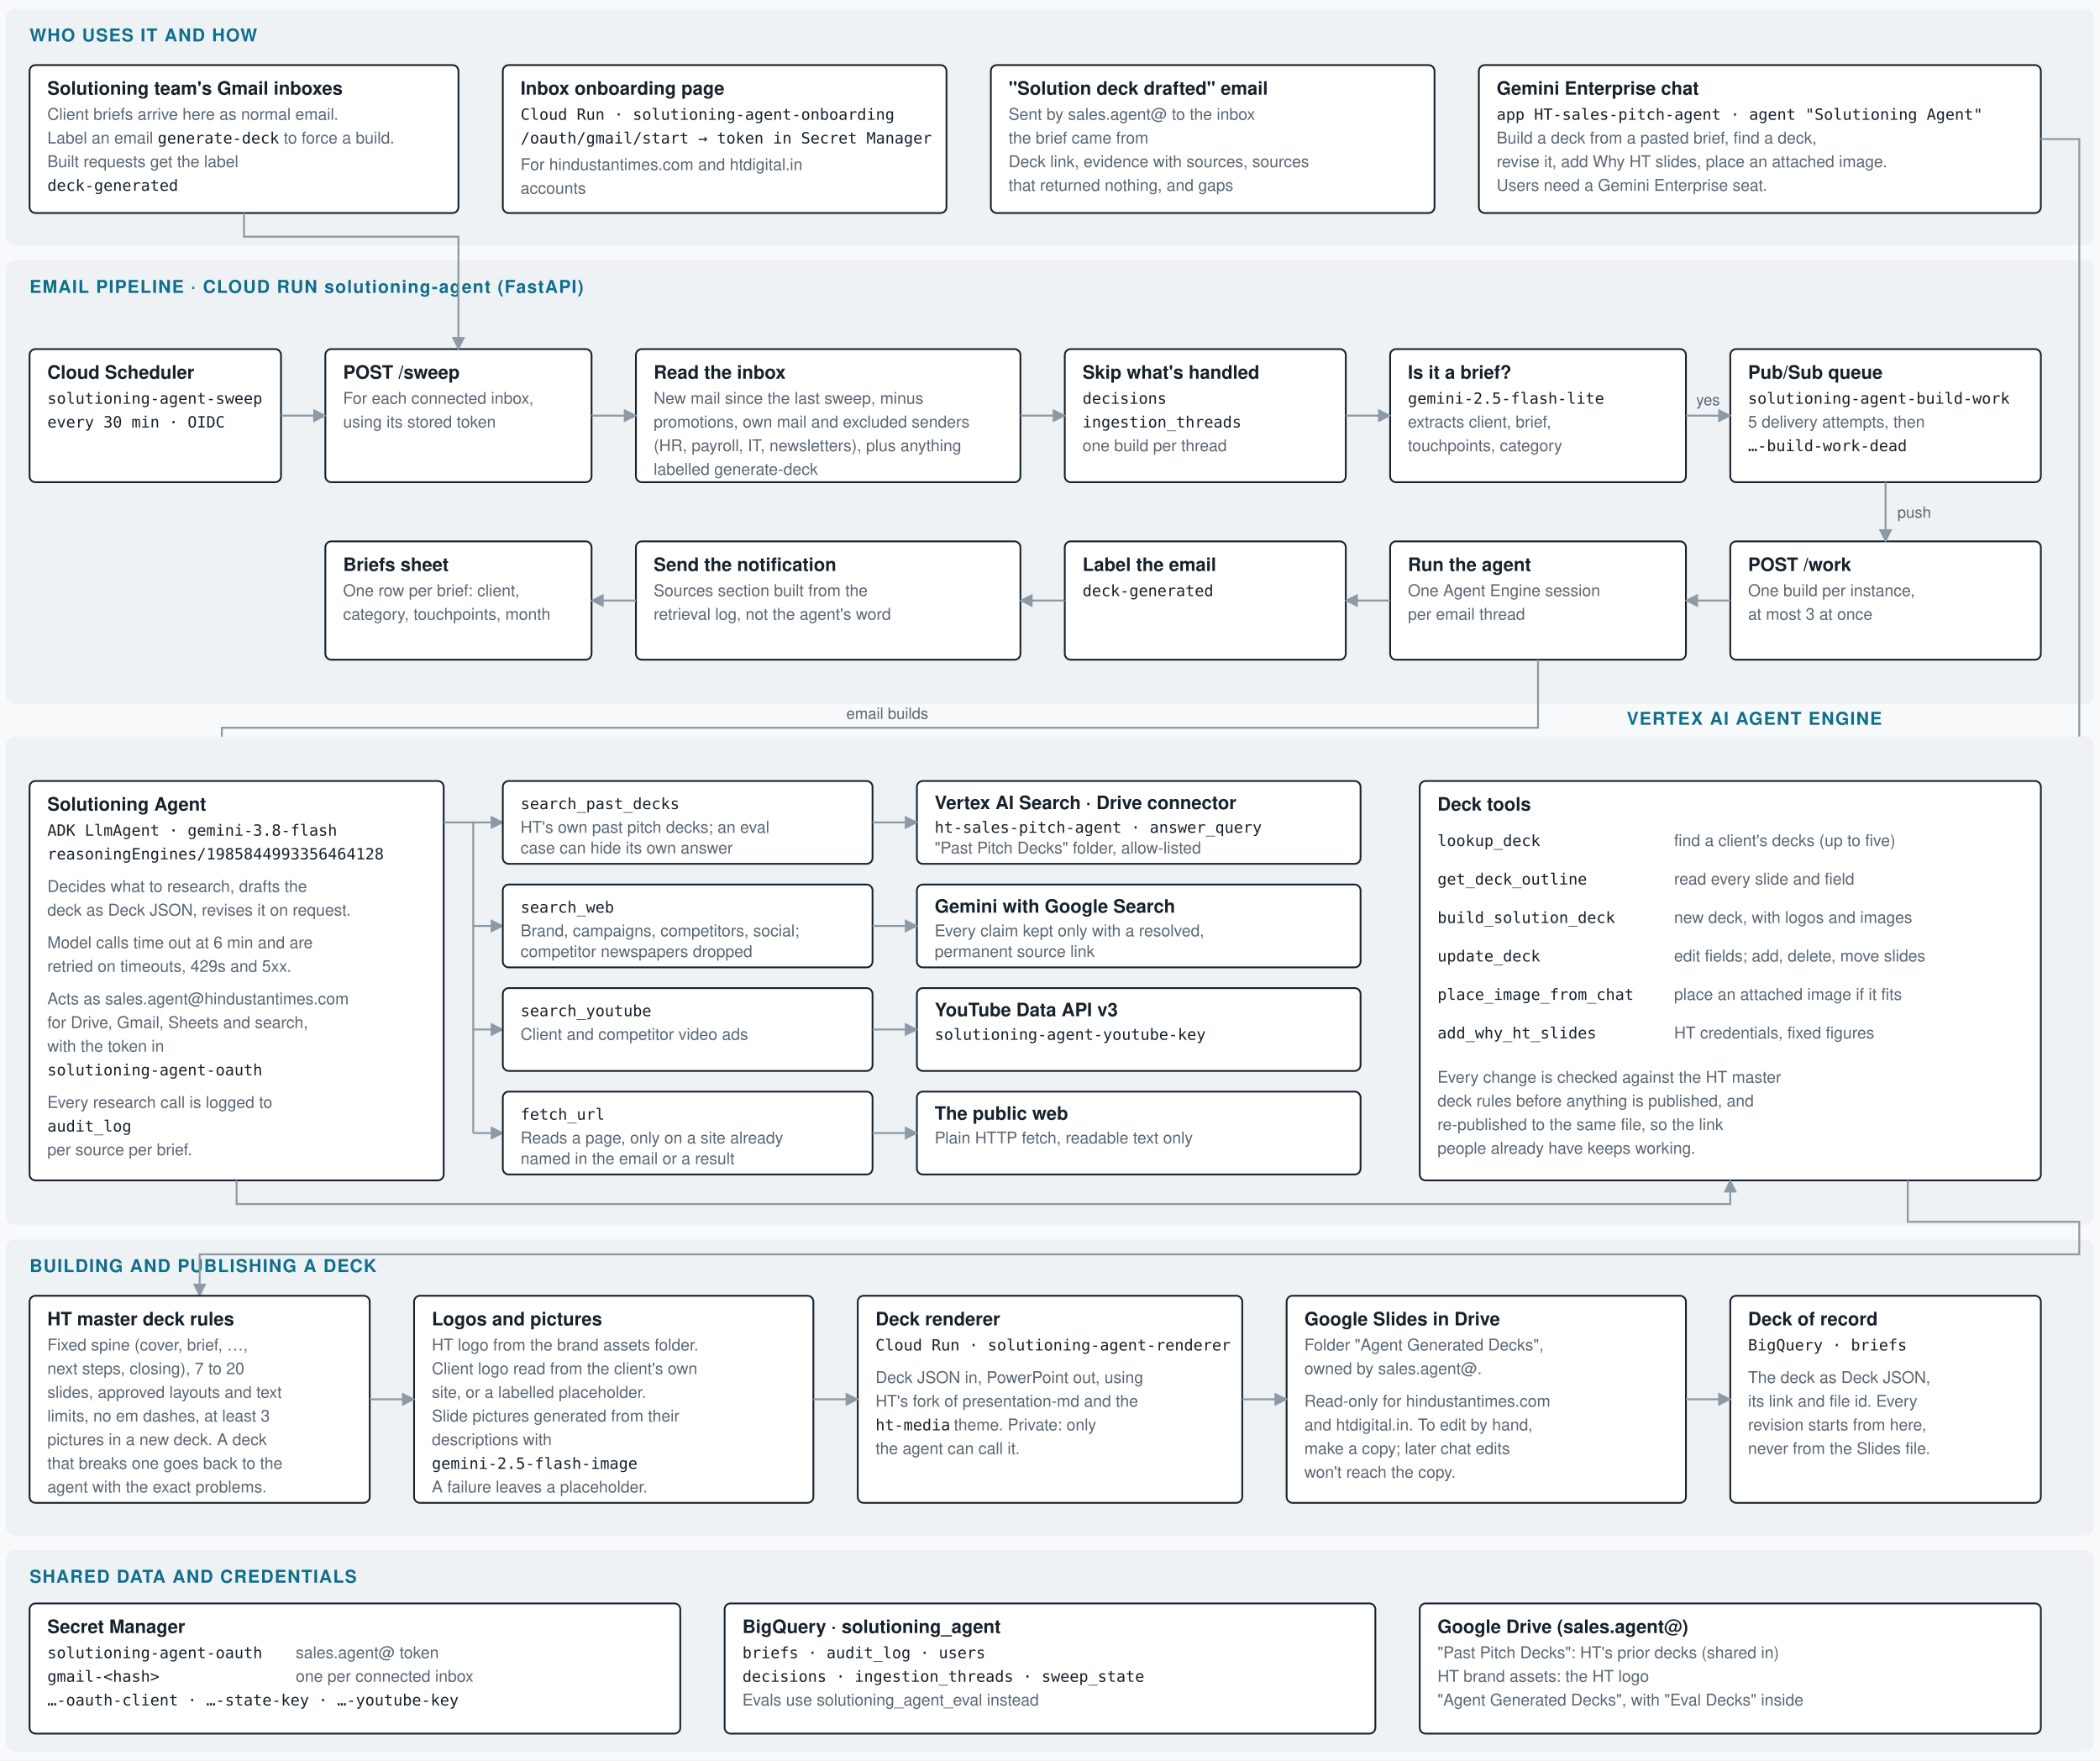
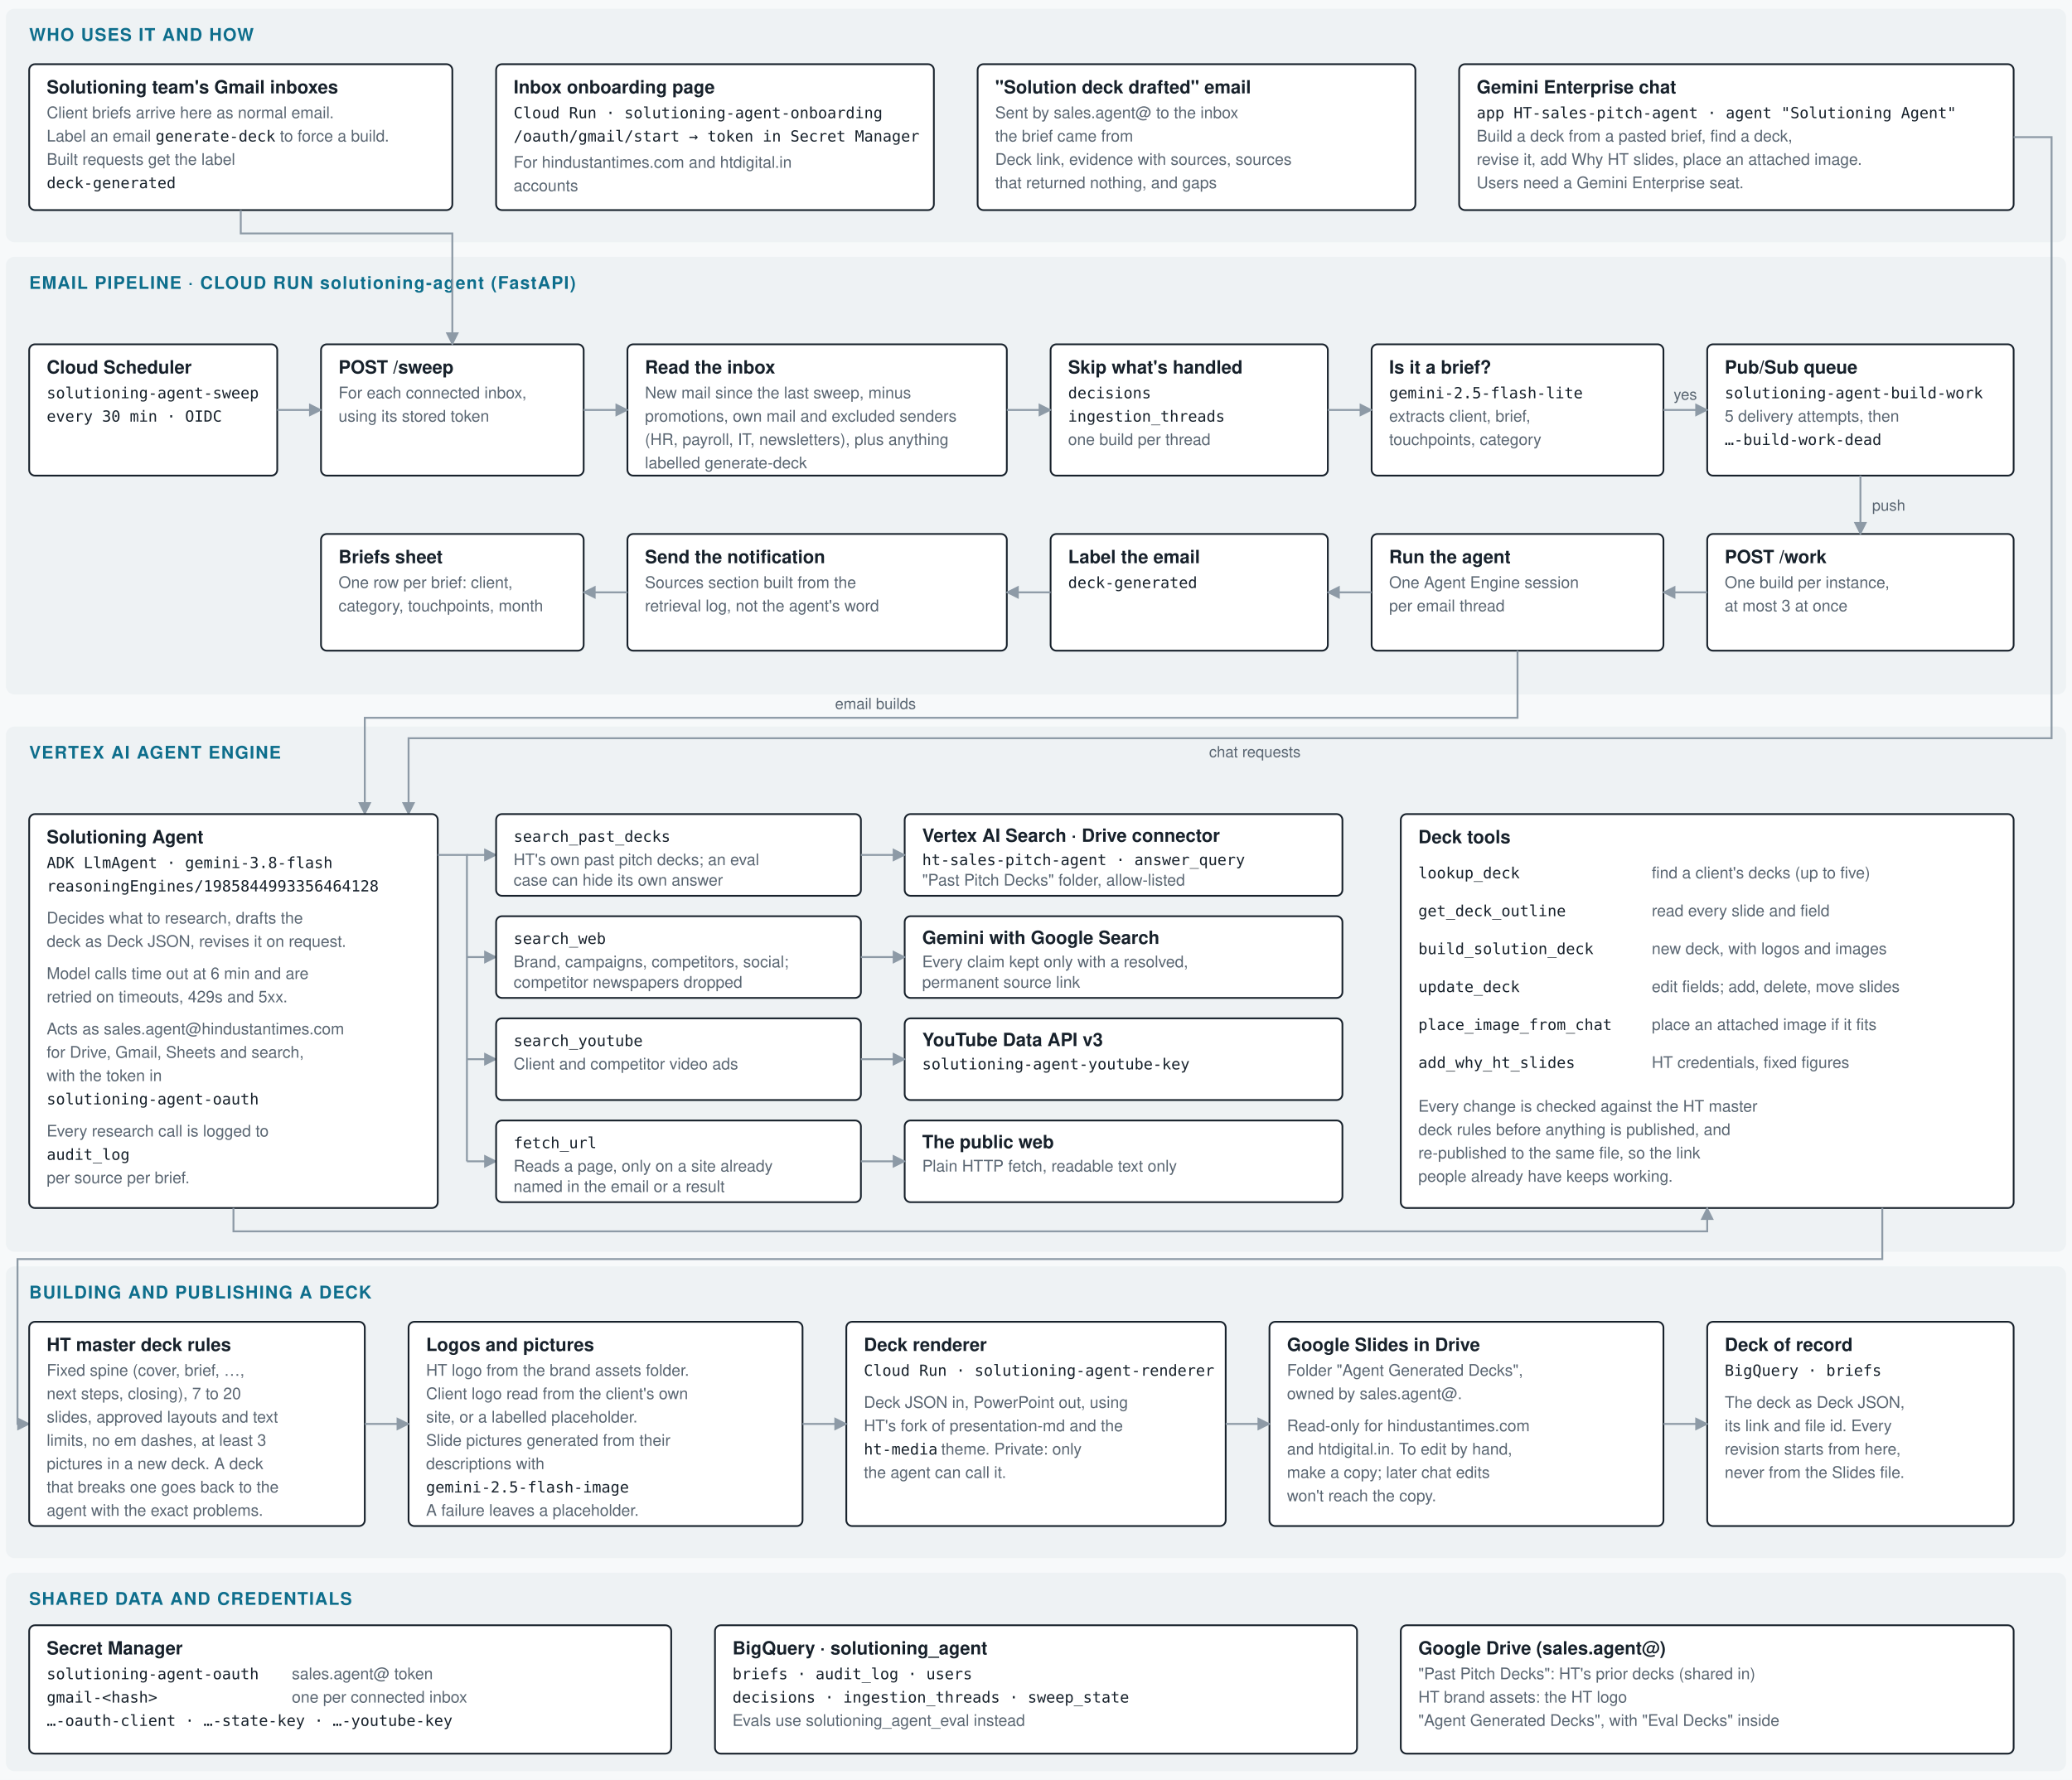
- <svg xmlns="http://www.w3.org/2000/svg" viewBox="0 0 1420 1190" width="1420" height="1190" role="img" aria-label="Architecture of the HT solutioning agent. Solutioning team members connect their inboxes through the onboarding page. Every 30 minutes a scheduler calls the sweep on Cloud Run, which reads each inbox, filters noise, deduplicates, classifies requests and queues builds on Pub/Sub. Each queued build calls the Solutioning Agent on Vertex AI Agent Engine, then labels the email, sends a notification and adds a row to the briefs sheet. Gemini Enterprise chat calls the same agent. The agent researches with HT's past decks, Google Search, YouTube and web pages, then builds a deck: rules, logos and generated images, rendering on a Cloud Run renderer, and upload to Google Drive as read-only Slides, with the deck saved in BigQuery for later revisions.">
+ <svg xmlns="http://www.w3.org/2000/svg" viewBox="0 0 1420 1220" width="1420" height="1220" role="img" aria-label="Architecture of the HT solutioning agent. Solutioning team members connect their inboxes through the onboarding page. Every 30 minutes a scheduler calls the sweep on Cloud Run, which reads each inbox, filters noise, deduplicates, classifies requests and queues builds on Pub/Sub. Each queued build calls the Solutioning Agent on Vertex AI Agent Engine, then labels the email, sends a notification and adds a row to the briefs sheet. Gemini Enterprise chat calls the same agent. The agent researches with HT's past decks, Google Search, YouTube and web pages, then builds a deck: rules, logos and generated images, rendering on a Cloud Run renderer, and upload to Google Drive as read-only Slides, with the deck saved in BigQuery for later revisions.">
  <style>
  .band{fill:#eef2f4} .bt{font:600 12px Helvetica,Arial,sans-serif;letter-spacing:.06em;fill:#0e6e8c}
  .bx{fill:#ffffff;stroke:#17212b;stroke-width:1.2} .t{font:600 12.5px Helvetica,Arial,sans-serif;fill:#17212b}
  .m{font:400 10.5px Menlo,Consolas,monospace;fill:#17212b} .s{font:400 11px Helvetica,Arial,sans-serif;fill:#5a6672}
  .ar{fill:none;stroke:#8d9aa6;stroke-width:1.3} .al{font:400 10.5px Helvetica,Arial,sans-serif;fill:#5a6672} .ahp{fill:#8d9aa6}
</style>
-   <rect x="0" y="0" width="1420" height="1190" fill="#f7f9fa" />
+   <rect x="0" y="0" width="1420" height="1220" fill="#f7f9fa" />
  <defs>
    <marker id="ah" viewBox="0 0 10 10" refX="9" refY="5" markerWidth="7" markerHeight="7" orient="auto-start-reverse">
      <path class="ahp" d="M0,0 L10,5 L0,10 z" />
    </marker>
  </defs>
  <rect class="band" x="4" y="6" width="1412" height="160" rx="6" />
  <text class="bt" x="20" y="28">WHO USES IT AND HOW</text>
  <rect class="bx" x="20" y="44" width="290" height="100" rx="4" />
  <text class="t" x="32" y="64">Solutioning team's Gmail inboxes</text>
  <text class="s" x="32" y="81">Client briefs arrive here as normal email.</text>
  <text class="s" x="32" y="97">Label an email <tspan class="m">generate-deck</tspan> to force a build.</text>
  <text class="s" x="32" y="113">Built requests get the label</text>
  <text class="m" x="32" y="129">deck-generated</text>
  <rect class="bx" x="340" y="44" width="300" height="100" rx="4" />
  <text class="t" x="352" y="64">Inbox onboarding page</text>
  <text class="m" x="352" y="81">Cloud Run · solutioning-agent-onboarding</text>
  <text class="m" x="352" y="97">/oauth/gmail/start → token in Secret Manager</text>
  <text class="s" x="352" y="115">For hindustantimes.com and htdigital.in</text>
  <text class="s" x="352" y="131">accounts</text>
  <rect class="bx" x="670" y="44" width="300" height="100" rx="4" />
  <text class="t" x="682" y="64">"Solution deck drafted" email</text>
  <text class="s" x="682" y="81">Sent by sales.agent@ to the inbox</text>
  <text class="s" x="682" y="97">the brief came from</text>
  <text class="s" x="682" y="113">Deck link, evidence with sources, sources</text>
  <text class="s" x="682" y="129">that returned nothing, and gaps</text>
  <rect class="bx" x="1000" y="44" width="380" height="100" rx="4" />
  <text class="t" x="1012" y="64">Gemini Enterprise chat</text>
  <text class="m" x="1012" y="81">app HT-sales-pitch-agent · agent "Solutioning Agent"</text>
  <text class="s" x="1012" y="97">Build a deck from a pasted brief, find a deck,</text>
  <text class="s" x="1012" y="113">revise it, add Why HT slides, place an attached image.</text>
  <text class="s" x="1012" y="129">Users need a Gemini Enterprise seat.</text>
  <rect class="band" x="4" y="176" width="1412" height="300" rx="6" />
  <text class="bt" x="20" y="198">EMAIL PIPELINE · CLOUD RUN solutioning-agent (FastAPI)</text>
  <rect class="bx" x="20" y="236" width="170" height="90" rx="4" />
  <text class="t" x="32" y="256">Cloud Scheduler</text>
  <text class="m" x="32" y="273">solutioning-agent-sweep</text>
  <text class="m" x="32" y="289">every 30 min · OIDC</text>
  <rect class="bx" x="220" y="236" width="180" height="90" rx="4" />
  <text class="t" x="232" y="256">POST /sweep</text>
  <text class="s" x="232" y="273">For each connected inbox,</text>
  <text class="s" x="232" y="289">using its stored token</text>
  <rect class="bx" x="430" y="236" width="260" height="90" rx="4" />
  <text class="t" x="442" y="256">Read the inbox</text>
  <text class="s" x="442" y="273">New mail since the last sweep, minus</text>
  <text class="s" x="442" y="289">promotions, own mail and excluded senders</text>
  <text class="s" x="442" y="305">(HR, payroll, IT, newsletters), plus anything</text>
  <text class="s" x="442" y="321">labelled generate-deck</text>
  <rect class="bx" x="720" y="236" width="190" height="90" rx="4" />
  <text class="t" x="732" y="256">Skip what's handled</text>
  <text class="m" x="732" y="273">decisions</text>
  <text class="m" x="732" y="289">ingestion_threads</text>
  <text class="s" x="732" y="305">one build per thread</text>
  <rect class="bx" x="940" y="236" width="200" height="90" rx="4" />
  <text class="t" x="952" y="256">Is it a brief?</text>
  <text class="m" x="952" y="273">gemini-2.5-flash-lite</text>
  <text class="s" x="952" y="289">extracts client, brief,</text>
  <text class="s" x="952" y="305">touchpoints, category</text>
  <rect class="bx" x="1170" y="236" width="210" height="90" rx="4" />
  <text class="t" x="1182" y="256">Pub/Sub queue</text>
  <text class="m" x="1182" y="273">solutioning-agent-build-work</text>
  <text class="s" x="1182" y="289">5 delivery attempts, then</text>
  <text class="m" x="1182" y="305">…-build-work-dead</text>
  <path class="ar" d="M 190 281 L 220 281" marker-end="url(#ah)" />
  <path class="ar" d="M 400 281 L 430 281" marker-end="url(#ah)" />
  <path class="ar" d="M 690 281 L 720 281" marker-end="url(#ah)" />
  <path class="ar" d="M 910 281 L 940 281" marker-end="url(#ah)" />
  <path class="ar" d="M 1140 281 L 1170 281" marker-end="url(#ah)" />
  <text class="al" x="1155" y="274" text-anchor="middle">yes</text>
  <path class="ar" d="M 165 144 L 165 160 L 310 160 L 310 236" marker-end="url(#ah)" />
  <rect class="bx" x="1170" y="366" width="210" height="80" rx="4" />
  <text class="t" x="1182" y="386">POST /work</text>
  <text class="s" x="1182" y="403">One build per instance,</text>
  <text class="s" x="1182" y="419">at most 3 at once</text>
  <rect class="bx" x="940" y="366" width="200" height="80" rx="4" />
  <text class="t" x="952" y="386">Run the agent</text>
  <text class="s" x="952" y="403">One Agent Engine session</text>
  <text class="s" x="952" y="419">per email thread</text>
  <rect class="bx" x="720" y="366" width="190" height="80" rx="4" />
  <text class="t" x="732" y="386">Label the email</text>
  <text class="m" x="732" y="403">deck-generated</text>
  <rect class="bx" x="430" y="366" width="260" height="80" rx="4" />
  <text class="t" x="442" y="386">Send the notification</text>
  <text class="s" x="442" y="403">Sources section built from the</text>
  <text class="s" x="442" y="419">retrieval log, not the agent's word</text>
  <rect class="bx" x="220" y="366" width="180" height="80" rx="4" />
  <text class="t" x="232" y="386">Briefs sheet</text>
  <text class="s" x="232" y="403">One row per brief: client,</text>
  <text class="s" x="232" y="419">category, touchpoints, month</text>
  <path class="ar" d="M 1275 326 L 1275 366" marker-end="url(#ah)" />
  <text class="al" x="1283" y="350">push</text>
  <path class="ar" d="M 1170 406 L 1140 406" marker-end="url(#ah)" />
  <path class="ar" d="M 940 406 L 910 406" marker-end="url(#ah)" />
  <path class="ar" d="M 720 406 L 690 406" marker-end="url(#ah)" />
  <path class="ar" d="M 430 406 L 400 406" marker-end="url(#ah)" />
-   <path class="ar" d="M 1040 446 L 1040 492 L 150 492 L 150 528" marker-end="url(#ah)" />
+   <rect class="band" x="4" y="498" width="1412" height="360" rx="6" />
+   <text class="bt" x="20" y="520">VERTEX AI AGENT ENGINE</text>
+   <path class="ar" d="M 1040 446 L 1040 492 L 250 492 L 250 558" marker-end="url(#ah)" />
  <text class="al" x="600" y="486" text-anchor="middle">email builds</text>
-   <path class="ar" d="M 1380 94 L 1406 94 L 1406 506 L 180 506 L 180 528" marker-end="url(#ah)" />
+   <path class="ar" d="M 1380 94 L 1406 94 L 1406 506 L 280 506 L 280 558" marker-end="url(#ah)" />
  <text class="al" x="860" y="519" text-anchor="middle">chat requests</text>
-   <rect class="band" x="4" y="498" width="1412" height="330" rx="6" />
-   <text class="bt" x="1100" y="490" text-anchor="start">VERTEX AI AGENT ENGINE</text>
-   <rect class="bx" x="20" y="528" width="280" height="270" rx="4" />
-   <text class="t" x="32" y="548">Solutioning Agent</text>
-   <text class="m" x="32" y="565">ADK LlmAgent · gemini-3.8-flash</text>
-   <text class="m" x="32" y="581">reasoningEngines/1985844993356464128</text>
-   <text class="s" x="32" y="603">Decides what to research, drafts the</text>
-   <text class="s" x="32" y="619">deck as Deck JSON, revises it on request.</text>
-   <text class="s" x="32" y="641">Model calls time out at 6 min and are</text>
-   <text class="s" x="32" y="657">retried on timeouts, 429s and 5xx.</text>
-   <text class="s" x="32" y="679">Acts as sales.agent@hindustantimes.com</text>
-   <text class="s" x="32" y="695">for Drive, Gmail, Sheets and search,</text>
-   <text class="s" x="32" y="711">with the token in</text>
-   <text class="m" x="32" y="727">solutioning-agent-oauth</text>
-   <text class="s" x="32" y="749">Every research call is logged to</text>
-   <text class="m" x="32" y="765">audit_log</text>
-   <text class="s" x="32" y="781">per source per brief.</text>
-   <path class="ar" d="M 300 556 L 320 556 L 320 766" />
-   <path class="ar" d="M 320 556 L 340 556" marker-end="url(#ah)" />
-   <path class="ar" d="M 320 626 L 340 626" marker-end="url(#ah)" />
-   <path class="ar" d="M 320 696 L 340 696" marker-end="url(#ah)" />
-   <path class="ar" d="M 320 766 L 340 766" marker-end="url(#ah)" />
-   <rect class="bx" x="340" y="528" width="250" height="56" rx="4" />
-   <text class="m" x="352" y="547">search_past_decks</text>
-   <text class="s" x="352" y="563">HT's own past pitch decks; an eval</text>
-   <text class="s" x="352" y="577">case can hide its own answer</text>
-   <rect class="bx" x="340" y="598" width="250" height="56" rx="4" />
-   <text class="m" x="352" y="617">search_web</text>
-   <text class="s" x="352" y="633">Brand, campaigns, competitors, social;</text>
-   <text class="s" x="352" y="647">competitor newspapers dropped</text>
-   <rect class="bx" x="340" y="668" width="250" height="56" rx="4" />
-   <text class="m" x="352" y="687">search_youtube</text>
-   <text class="s" x="352" y="703">Client and competitor video ads</text>
-   <rect class="bx" x="340" y="738" width="250" height="56" rx="4" />
-   <text class="m" x="352" y="757">fetch_url</text>
-   <text class="s" x="352" y="773">Reads a page, only on a site already</text>
-   <text class="s" x="352" y="787">named in the email or a result</text>
-   <rect class="bx" x="620" y="528" width="300" height="56" rx="4" />
-   <text class="t" x="632" y="547">Vertex AI Search · Drive connector</text>
-   <text class="m" x="632" y="563">ht-sales-pitch-agent · answer_query</text>
-   <text class="s" x="632" y="577">"Past Pitch Decks" folder, allow-listed</text>
-   <rect class="bx" x="620" y="598" width="300" height="56" rx="4" />
-   <text class="t" x="632" y="617">Gemini with Google Search</text>
-   <text class="s" x="632" y="633">Every claim kept only with a resolved,</text>
-   <text class="s" x="632" y="647">permanent source link</text>
-   <rect class="bx" x="620" y="668" width="300" height="56" rx="4" />
-   <text class="t" x="632" y="687">YouTube Data API v3</text>
-   <text class="m" x="632" y="703">solutioning-agent-youtube-key</text>
-   <rect class="bx" x="620" y="738" width="300" height="56" rx="4" />
-   <text class="t" x="632" y="757">The public web</text>
-   <text class="s" x="632" y="773">Plain HTTP fetch, readable text only</text>
-   <path class="ar" d="M 590 556 L 620 556" marker-end="url(#ah)" />
-   <path class="ar" d="M 590 626 L 620 626" marker-end="url(#ah)" />
-   <path class="ar" d="M 590 696 L 620 696" marker-end="url(#ah)" />
-   <path class="ar" d="M 590 766 L 620 766" marker-end="url(#ah)" />
-   <rect class="bx" x="960" y="528" width="420" height="270" rx="4" />
-   <text class="t" x="972" y="548">Deck tools</text>
-   <text class="m" x="972" y="572">lookup_deck</text>
-   <text class="s" x="1132" y="572">find a client's decks (up to five)</text>
-   <text class="m" x="972" y="598">get_deck_outline</text>
-   <text class="s" x="1132" y="598">read every slide and field</text>
-   <text class="m" x="972" y="624">build_solution_deck</text>
-   <text class="s" x="1132" y="624">new deck, with logos and images</text>
-   <text class="m" x="972" y="650">update_deck</text>
-   <text class="s" x="1132" y="650">edit fields; add, delete, move slides</text>
-   <text class="m" x="972" y="676">place_image_from_chat</text>
-   <text class="s" x="1132" y="676">place an attached image if it fits</text>
-   <text class="m" x="972" y="702">add_why_ht_slides</text>
-   <text class="s" x="1132" y="702">HT credentials, fixed figures</text>
-   <text class="s" x="972" y="732">Every change is checked against the HT master</text>
-   <text class="s" x="972" y="748">deck rules before anything is published, and</text>
-   <text class="s" x="972" y="764">re-published to the same file, so the link</text>
-   <text class="s" x="972" y="780">people already have keeps working.</text>
-   <path class="ar" d="M 160 798 L 160 814 L 1170 814 L 1170 798" marker-end="url(#ah)" />
-   <rect class="band" x="4" y="838" width="1412" height="200" rx="6" />
-   <text class="bt" x="20" y="860">BUILDING AND PUBLISHING A DECK</text>
-   <path class="ar" d="M 1290 798 L 1290 826 L 1406 826 L 1406 848 L 135 848 L 135 876" marker-end="url(#ah)" />
-   <rect class="bx" x="20" y="876" width="230" height="140" rx="4" />
-   <text class="t" x="32" y="896">HT master deck rules</text>
-   <text class="s" x="32" y="913">Fixed spine (cover, brief, …,</text>
-   <text class="s" x="32" y="929">next steps, closing), 7 to 20</text>
-   <text class="s" x="32" y="945">slides, approved layouts and text</text>
-   <text class="s" x="32" y="961">limits, no em dashes, at least 3</text>
-   <text class="s" x="32" y="977">pictures in a new deck. A deck</text>
-   <text class="s" x="32" y="993">that breaks one goes back to the</text>
-   <text class="s" x="32" y="1009">agent with the exact problems.</text>
-   <rect class="bx" x="280" y="876" width="270" height="140" rx="4" />
-   <text class="t" x="292" y="896">Logos and pictures</text>
-   <text class="s" x="292" y="913">HT logo from the brand assets folder.</text>
-   <text class="s" x="292" y="929">Client logo read from the client's own</text>
-   <text class="s" x="292" y="945">site, or a labelled placeholder.</text>
-   <text class="s" x="292" y="961">Slide pictures generated from their</text>
-   <text class="s" x="292" y="977">descriptions with</text>
-   <text class="m" x="292" y="993">gemini-2.5-flash-image</text>
-   <text class="s" x="292" y="1009">A failure leaves a placeholder.</text>
-   <rect class="bx" x="580" y="876" width="260" height="140" rx="4" />
-   <text class="t" x="592" y="896">Deck renderer</text>
-   <text class="m" x="592" y="913">Cloud Run · solutioning-agent-renderer</text>
-   <text class="s" x="592" y="935">Deck JSON in, PowerPoint out, using</text>
-   <text class="s" x="592" y="951">HT's fork of presentation-md and the</text>
-   <text class="m" x="592" y="967">ht-media</text>
-   <text class="s" x="645" y="967">theme. Private: only</text>
-   <text class="s" x="592" y="983">the agent can call it.</text>
-   <rect class="bx" x="870" y="876" width="270" height="140" rx="4" />
-   <text class="t" x="882" y="896">Google Slides in Drive</text>
-   <text class="s" x="882" y="913">Folder "Agent Generated Decks",</text>
-   <text class="s" x="882" y="929">owned by sales.agent@.</text>
-   <text class="s" x="882" y="951">Read-only for hindustantimes.com</text>
-   <text class="s" x="882" y="967">and htdigital.in. To edit by hand,</text>
-   <text class="s" x="882" y="983">make a copy; later chat edits</text>
-   <text class="s" x="882" y="999">won't reach the copy.</text>
-   <rect class="bx" x="1170" y="876" width="210" height="140" rx="4" />
-   <text class="t" x="1182" y="896">Deck of record</text>
-   <text class="m" x="1182" y="913">BigQuery · briefs</text>
-   <text class="s" x="1182" y="935">The deck as Deck JSON,</text>
-   <text class="s" x="1182" y="951">its link and file id. Every</text>
-   <text class="s" x="1182" y="967">revision starts from here,</text>
-   <text class="s" x="1182" y="983">never from the Slides file.</text>
-   <path class="ar" d="M 250 946 L 280 946" marker-end="url(#ah)" />
-   <path class="ar" d="M 550 946 L 580 946" marker-end="url(#ah)" />
-   <path class="ar" d="M 840 946 L 870 946" marker-end="url(#ah)" />
-   <path class="ar" d="M 1140 946 L 1170 946" marker-end="url(#ah)" />
-   <rect class="band" x="4" y="1048" width="1412" height="136" rx="6" />
-   <text class="bt" x="20" y="1070">SHARED DATA AND CREDENTIALS</text>
-   <rect class="bx" x="20" y="1084" width="440" height="88" rx="4" />
-   <text class="t" x="32" y="1104">Secret Manager</text>
-   <text class="m" x="32" y="1121">solutioning-agent-oauth</text>
-   <text class="s" x="200" y="1121">sales.agent@ token</text>
-   <text class="m" x="32" y="1137">gmail-&lt;hash&gt;</text>
-   <text class="s" x="200" y="1137">one per connected inbox</text>
-   <text class="m" x="32" y="1153">…-oauth-client · …-state-key · …-youtube-key</text>
-   <rect class="bx" x="490" y="1084" width="440" height="88" rx="4" />
-   <text class="t" x="502" y="1104">BigQuery · solutioning_agent</text>
-   <text class="m" x="502" y="1121">briefs · audit_log · users</text>
-   <text class="m" x="502" y="1137">decisions · ingestion_threads · sweep_state</text>
-   <text class="s" x="502" y="1153">Evals use solutioning_agent_eval instead</text>
-   <rect class="bx" x="960" y="1084" width="420" height="88" rx="4" />
-   <text class="t" x="972" y="1104">Google Drive (sales.agent@)</text>
-   <text class="s" x="972" y="1121">"Past Pitch Decks": HT's prior decks (shared in)</text>
-   <text class="s" x="972" y="1137">HT brand assets: the HT logo</text>
-   <text class="s" x="972" y="1153">"Agent Generated Decks", with "Eval Decks" inside</text>
+   <g transform="translate(0,30)">
+     <rect class="bx" x="20" y="528" width="280" height="270" rx="4" />
+     <text class="t" x="32" y="548">Solutioning Agent</text>
+     <text class="m" x="32" y="565">ADK LlmAgent · gemini-3.8-flash</text>
+     <text class="m" x="32" y="581">reasoningEngines/1985844993356464128</text>
+     <text class="s" x="32" y="603">Decides what to research, drafts the</text>
+     <text class="s" x="32" y="619">deck as Deck JSON, revises it on request.</text>
+     <text class="s" x="32" y="641">Model calls time out at 6 min and are</text>
+     <text class="s" x="32" y="657">retried on timeouts, 429s and 5xx.</text>
+     <text class="s" x="32" y="679">Acts as sales.agent@hindustantimes.com</text>
+     <text class="s" x="32" y="695">for Drive, Gmail, Sheets and search,</text>
+     <text class="s" x="32" y="711">with the token in</text>
+     <text class="m" x="32" y="727">solutioning-agent-oauth</text>
+     <text class="s" x="32" y="749">Every research call is logged to</text>
+     <text class="m" x="32" y="765">audit_log</text>
+     <text class="s" x="32" y="781">per source per brief.</text>
+     <path class="ar" d="M 300 556 L 320 556 L 320 766" />
+     <path class="ar" d="M 320 556 L 340 556" marker-end="url(#ah)" />
+     <path class="ar" d="M 320 626 L 340 626" marker-end="url(#ah)" />
+     <path class="ar" d="M 320 696 L 340 696" marker-end="url(#ah)" />
+     <path class="ar" d="M 320 766 L 340 766" marker-end="url(#ah)" />
+     <rect class="bx" x="340" y="528" width="250" height="56" rx="4" />
+     <text class="m" x="352" y="547">search_past_decks</text>
+     <text class="s" x="352" y="563">HT's own past pitch decks; an eval</text>
+     <text class="s" x="352" y="577">case can hide its own answer</text>
+     <rect class="bx" x="340" y="598" width="250" height="56" rx="4" />
+     <text class="m" x="352" y="617">search_web</text>
+     <text class="s" x="352" y="633">Brand, campaigns, competitors, social;</text>
+     <text class="s" x="352" y="647">competitor newspapers dropped</text>
+     <rect class="bx" x="340" y="668" width="250" height="56" rx="4" />
+     <text class="m" x="352" y="687">search_youtube</text>
+     <text class="s" x="352" y="703">Client and competitor video ads</text>
+     <rect class="bx" x="340" y="738" width="250" height="56" rx="4" />
+     <text class="m" x="352" y="757">fetch_url</text>
+     <text class="s" x="352" y="773">Reads a page, only on a site already</text>
+     <text class="s" x="352" y="787">named in the email or a result</text>
+     <rect class="bx" x="620" y="528" width="300" height="56" rx="4" />
+     <text class="t" x="632" y="547">Vertex AI Search · Drive connector</text>
+     <text class="m" x="632" y="563">ht-sales-pitch-agent · answer_query</text>
+     <text class="s" x="632" y="577">"Past Pitch Decks" folder, allow-listed</text>
+     <rect class="bx" x="620" y="598" width="300" height="56" rx="4" />
+     <text class="t" x="632" y="617">Gemini with Google Search</text>
+     <text class="s" x="632" y="633">Every claim kept only with a resolved,</text>
+     <text class="s" x="632" y="647">permanent source link</text>
+     <rect class="bx" x="620" y="668" width="300" height="56" rx="4" />
+     <text class="t" x="632" y="687">YouTube Data API v3</text>
+     <text class="m" x="632" y="703">solutioning-agent-youtube-key</text>
+     <rect class="bx" x="620" y="738" width="300" height="56" rx="4" />
+     <text class="t" x="632" y="757">The public web</text>
+     <text class="s" x="632" y="773">Plain HTTP fetch, readable text only</text>
+     <path class="ar" d="M 590 556 L 620 556" marker-end="url(#ah)" />
+     <path class="ar" d="M 590 626 L 620 626" marker-end="url(#ah)" />
+     <path class="ar" d="M 590 696 L 620 696" marker-end="url(#ah)" />
+     <path class="ar" d="M 590 766 L 620 766" marker-end="url(#ah)" />
+     <rect class="bx" x="960" y="528" width="420" height="270" rx="4" />
+     <text class="t" x="972" y="548">Deck tools</text>
+     <text class="m" x="972" y="572">lookup_deck</text>
+     <text class="s" x="1132" y="572">find a client's decks (up to five)</text>
+     <text class="m" x="972" y="598">get_deck_outline</text>
+     <text class="s" x="1132" y="598">read every slide and field</text>
+     <text class="m" x="972" y="624">build_solution_deck</text>
+     <text class="s" x="1132" y="624">new deck, with logos and images</text>
+     <text class="m" x="972" y="650">update_deck</text>
+     <text class="s" x="1132" y="650">edit fields; add, delete, move slides</text>
+     <text class="m" x="972" y="676">place_image_from_chat</text>
+     <text class="s" x="1132" y="676">place an attached image if it fits</text>
+     <text class="m" x="972" y="702">add_why_ht_slides</text>
+     <text class="s" x="1132" y="702">HT credentials, fixed figures</text>
+     <text class="s" x="972" y="732">Every change is checked against the HT master</text>
+     <text class="s" x="972" y="748">deck rules before anything is published, and</text>
+     <text class="s" x="972" y="764">re-published to the same file, so the link</text>
+     <text class="s" x="972" y="780">people already have keeps working.</text>
+     <path class="ar" d="M 160 798 L 160 814 L 1170 814 L 1170 798" marker-end="url(#ah)" />
+     <rect class="band" x="4" y="838" width="1412" height="200" rx="6" />
+     <text class="bt" x="20" y="860">BUILDING AND PUBLISHING A DECK</text>
+     <path class="ar" d="M 1290 798 L 1290 833 L 12 833 L 12 946 L 20 946" marker-end="url(#ah)" />
+     <rect class="bx" x="20" y="876" width="230" height="140" rx="4" />
+     <text class="t" x="32" y="896">HT master deck rules</text>
+     <text class="s" x="32" y="913">Fixed spine (cover, brief, …,</text>
+     <text class="s" x="32" y="929">next steps, closing), 7 to 20</text>
+     <text class="s" x="32" y="945">slides, approved layouts and text</text>
+     <text class="s" x="32" y="961">limits, no em dashes, at least 3</text>
+     <text class="s" x="32" y="977">pictures in a new deck. A deck</text>
+     <text class="s" x="32" y="993">that breaks one goes back to the</text>
+     <text class="s" x="32" y="1009">agent with the exact problems.</text>
+     <rect class="bx" x="280" y="876" width="270" height="140" rx="4" />
+     <text class="t" x="292" y="896">Logos and pictures</text>
+     <text class="s" x="292" y="913">HT logo from the brand assets folder.</text>
+     <text class="s" x="292" y="929">Client logo read from the client's own</text>
+     <text class="s" x="292" y="945">site, or a labelled placeholder.</text>
+     <text class="s" x="292" y="961">Slide pictures generated from their</text>
+     <text class="s" x="292" y="977">descriptions with</text>
+     <text class="m" x="292" y="993">gemini-2.5-flash-image</text>
+     <text class="s" x="292" y="1009">A failure leaves a placeholder.</text>
+     <rect class="bx" x="580" y="876" width="260" height="140" rx="4" />
+     <text class="t" x="592" y="896">Deck renderer</text>
+     <text class="m" x="592" y="913">Cloud Run · solutioning-agent-renderer</text>
+     <text class="s" x="592" y="935">Deck JSON in, PowerPoint out, using</text>
+     <text class="s" x="592" y="951">HT's fork of presentation-md and the</text>
+     <text class="m" x="592" y="967">ht-media</text>
+     <text class="s" x="645" y="967">theme. Private: only</text>
+     <text class="s" x="592" y="983">the agent can call it.</text>
+     <rect class="bx" x="870" y="876" width="270" height="140" rx="4" />
+     <text class="t" x="882" y="896">Google Slides in Drive</text>
+     <text class="s" x="882" y="913">Folder "Agent Generated Decks",</text>
+     <text class="s" x="882" y="929">owned by sales.agent@.</text>
+     <text class="s" x="882" y="951">Read-only for hindustantimes.com</text>
+     <text class="s" x="882" y="967">and htdigital.in. To edit by hand,</text>
+     <text class="s" x="882" y="983">make a copy; later chat edits</text>
+     <text class="s" x="882" y="999">won't reach the copy.</text>
+     <rect class="bx" x="1170" y="876" width="210" height="140" rx="4" />
+     <text class="t" x="1182" y="896">Deck of record</text>
+     <text class="m" x="1182" y="913">BigQuery · briefs</text>
+     <text class="s" x="1182" y="935">The deck as Deck JSON,</text>
+     <text class="s" x="1182" y="951">its link and file id. Every</text>
+     <text class="s" x="1182" y="967">revision starts from here,</text>
+     <text class="s" x="1182" y="983">never from the Slides file.</text>
+     <path class="ar" d="M 250 946 L 280 946" marker-end="url(#ah)" />
+     <path class="ar" d="M 550 946 L 580 946" marker-end="url(#ah)" />
+     <path class="ar" d="M 840 946 L 870 946" marker-end="url(#ah)" />
+     <path class="ar" d="M 1140 946 L 1170 946" marker-end="url(#ah)" />
+     <rect class="band" x="4" y="1048" width="1412" height="136" rx="6" />
+     <text class="bt" x="20" y="1070">SHARED DATA AND CREDENTIALS</text>
+     <rect class="bx" x="20" y="1084" width="440" height="88" rx="4" />
+     <text class="t" x="32" y="1104">Secret Manager</text>
+     <text class="m" x="32" y="1121">solutioning-agent-oauth</text>
+     <text class="s" x="200" y="1121">sales.agent@ token</text>
+     <text class="m" x="32" y="1137">gmail-&lt;hash&gt;</text>
+     <text class="s" x="200" y="1137">one per connected inbox</text>
+     <text class="m" x="32" y="1153">…-oauth-client · …-state-key · …-youtube-key</text>
+     <rect class="bx" x="490" y="1084" width="440" height="88" rx="4" />
+     <text class="t" x="502" y="1104">BigQuery · solutioning_agent</text>
+     <text class="m" x="502" y="1121">briefs · audit_log · users</text>
+     <text class="m" x="502" y="1137">decisions · ingestion_threads · sweep_state</text>
+     <text class="s" x="502" y="1153">Evals use solutioning_agent_eval instead</text>
+     <rect class="bx" x="960" y="1084" width="420" height="88" rx="4" />
+     <text class="t" x="972" y="1104">Google Drive (sales.agent@)</text>
+     <text class="s" x="972" y="1121">"Past Pitch Decks": HT's prior decks (shared in)</text>
+     <text class="s" x="972" y="1137">HT brand assets: the HT logo</text>
+     <text class="s" x="972" y="1153">"Agent Generated Decks", with "Eval Decks" inside</text>
+   </g>
</svg>
